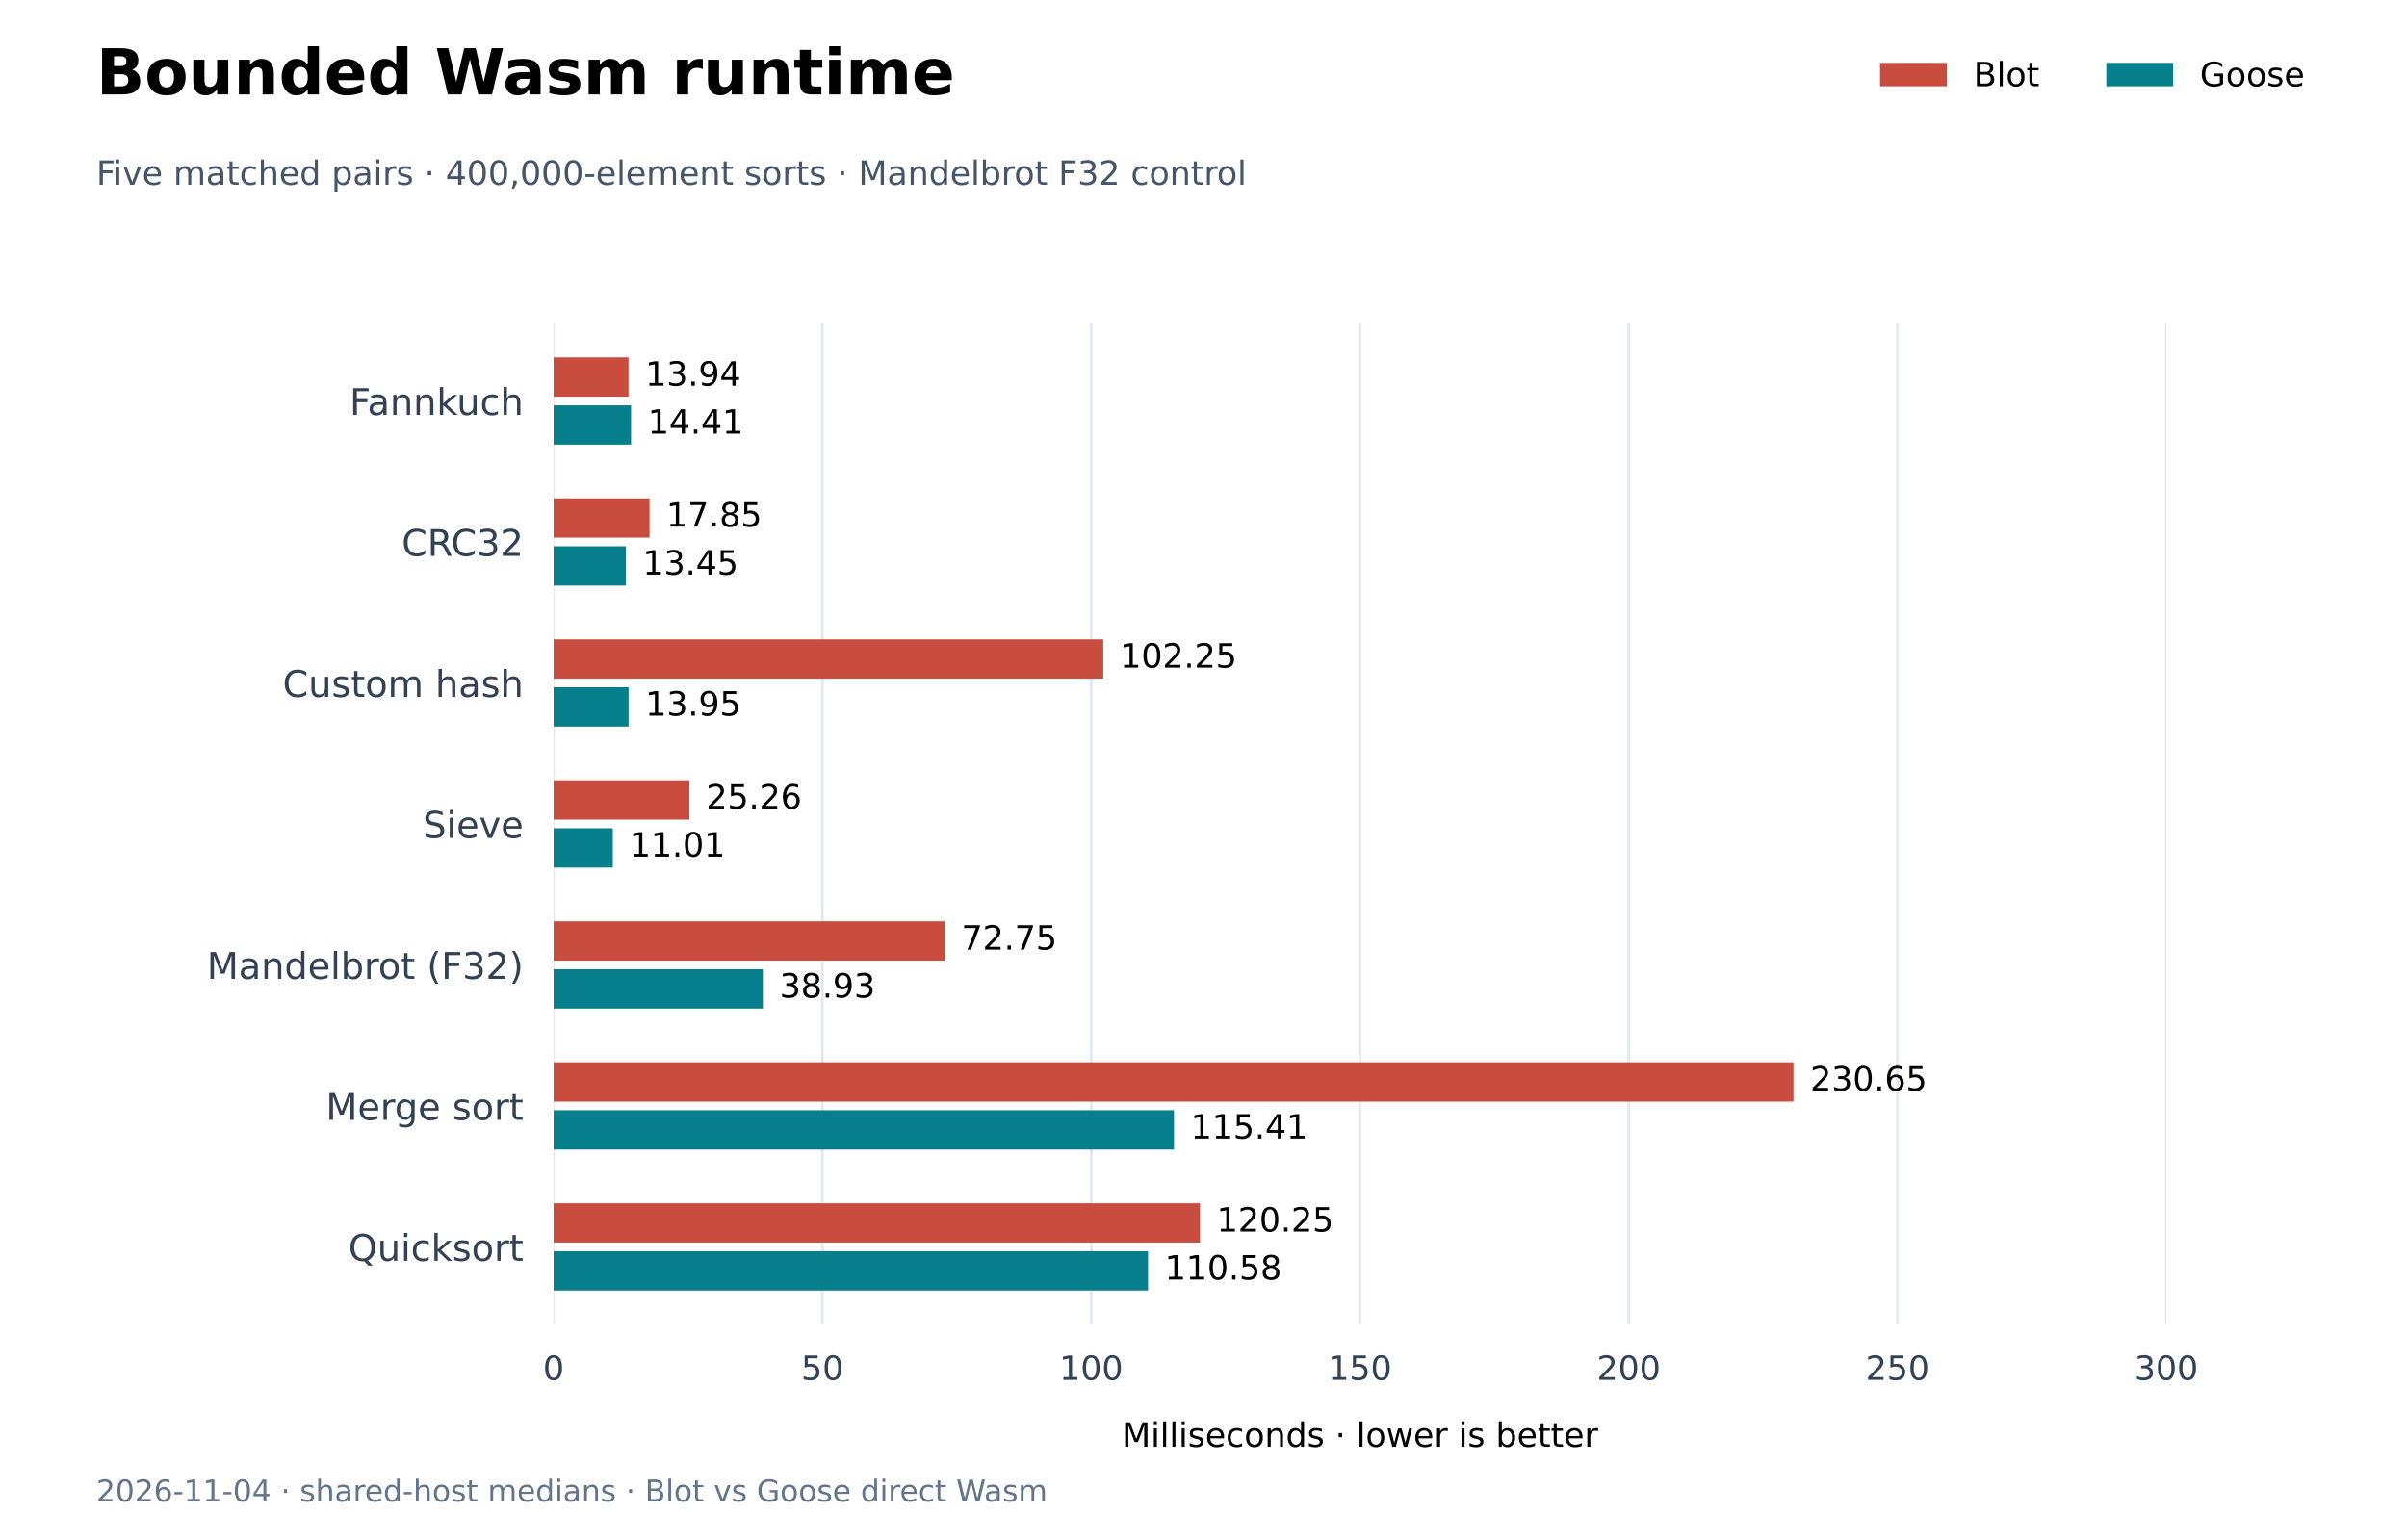
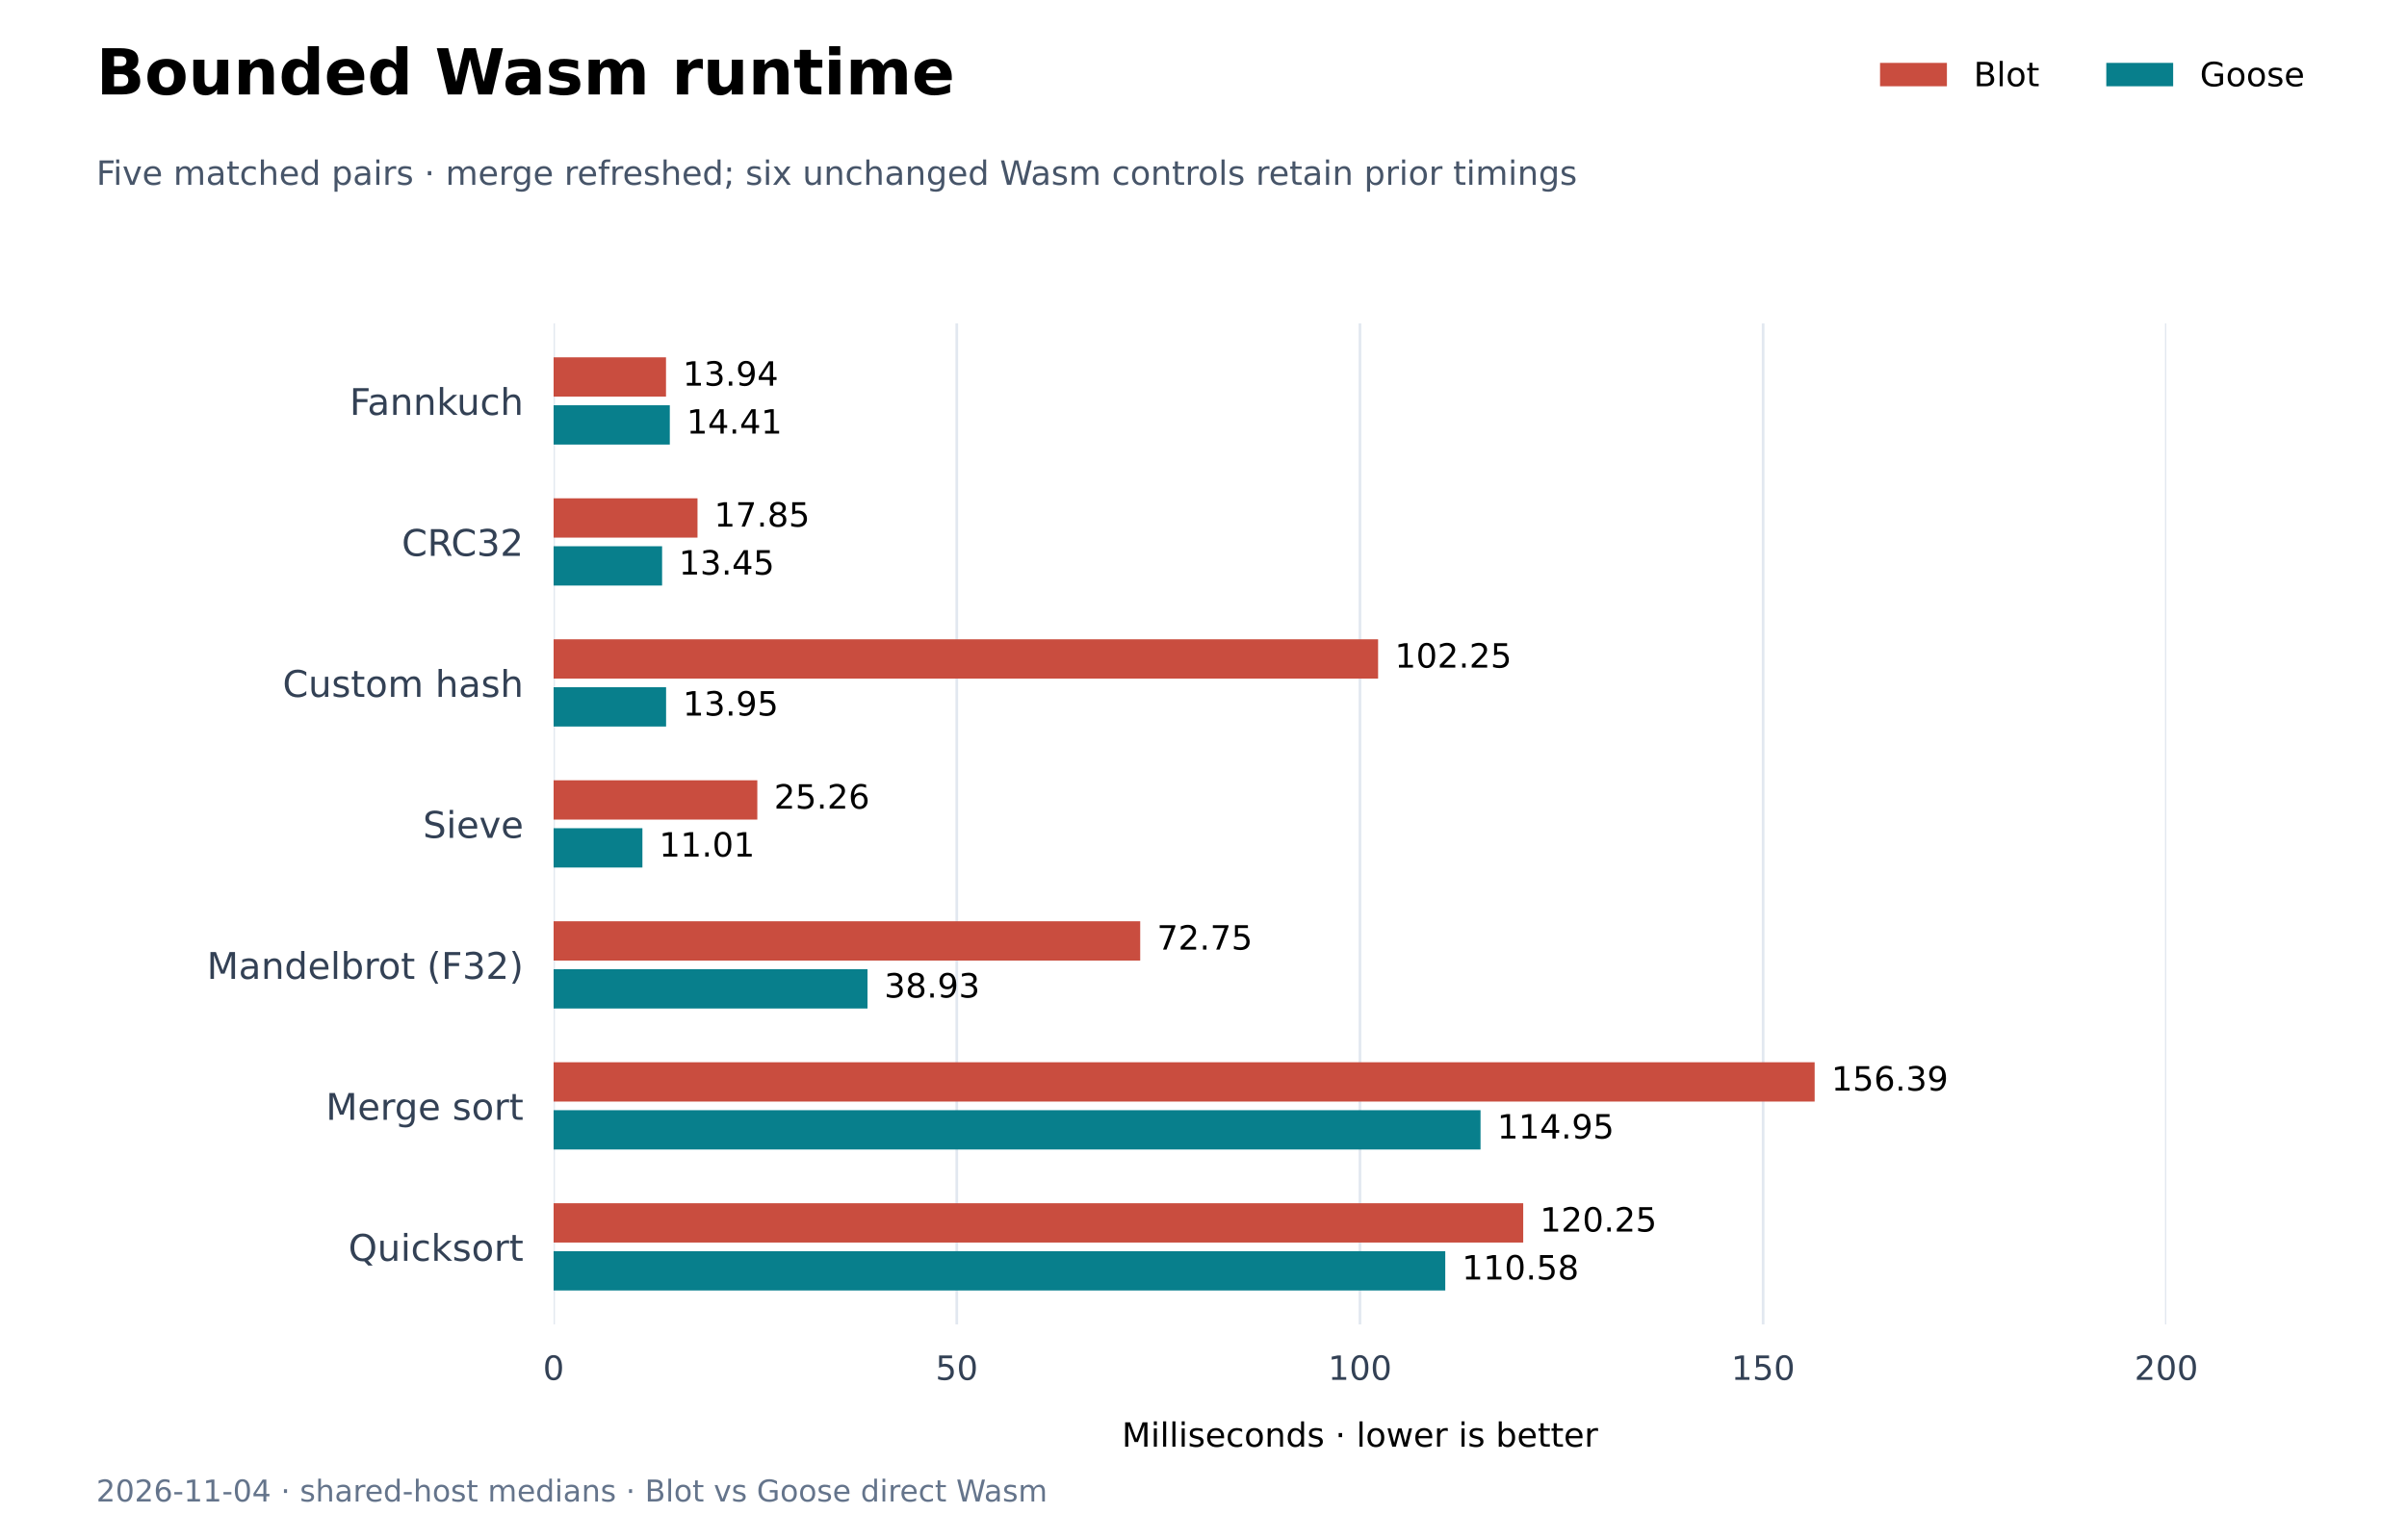
<svg xmlns="http://www.w3.org/2000/svg" width="720pt" height="460.8pt" viewBox="0 0 720 460.8" version="1.1">
  <defs>
    <style type="text/css">
    * {
      stroke-linejoin: round;
      stroke-linecap: butt;
    }
    </style>
  </defs>
  <g id="figure_1">
    <g id="patch_1">
      <path d="M 0 460.8 L 720 460.8 L 720 0 L 0 0 z " style="fill: #ffffff" />
    </g>
    <g id="axes_1">
      <g id="patch_2">
        <path d="M 165.6 396.288 L 648 396.288 L 648 96.768 L 165.6 96.768 z " style="fill: #ffffff" />
      </g>
      <g id="matplotlib.axis_1">
        <g id="xtick_1">
          <g id="line2d_1">
            <path d="M 165.6 396.288 L 165.6 96.768 " clip-path="url(#p71973d074f)" style="fill: none; stroke: #e2e8f0; stroke-width: 0.8; stroke-linecap: square" />
          </g>
          <g id="line2d_2" />
          <g id="text_1">
            <text style="font-size: 10px; font-family: 'DejaVu Sans', 'Bitstream Vera Sans', 'Computer Modern Sans Serif', 'Lucida Grande', 'Verdana', 'Geneva', 'Lucid', 'Arial', 'Helvetica', 'Avant Garde', sans-serif; text-anchor: middle; fill: #334155" x="165.6" y="412.886" transform="rotate(-0 165.6 412.8857)">0</text>
          </g>
        </g>
        <g id="xtick_2">
          <g id="line2d_3">
-             <path d="M 246 396.288 L 246 96.768 " clip-path="url(#p71973d074f)" style="fill: none; stroke: #e2e8f0; stroke-width: 0.8; stroke-linecap: square" />
+             <path d="M 286.2 396.288 L 286.2 96.768 " clip-path="url(#p71973d074f)" style="fill: none; stroke: #e2e8f0; stroke-width: 0.8; stroke-linecap: square" />
          </g>
          <g id="line2d_4" />
          <g id="text_2">
-             <text style="font-size: 10px; font-family: 'DejaVu Sans', 'Bitstream Vera Sans', 'Computer Modern Sans Serif', 'Lucida Grande', 'Verdana', 'Geneva', 'Lucid', 'Arial', 'Helvetica', 'Avant Garde', sans-serif; text-anchor: middle; fill: #334155" x="246" y="412.886" transform="rotate(-0 246 412.8857)">50</text>
+             <text style="font-size: 10px; font-family: 'DejaVu Sans', 'Bitstream Vera Sans', 'Computer Modern Sans Serif', 'Lucida Grande', 'Verdana', 'Geneva', 'Lucid', 'Arial', 'Helvetica', 'Avant Garde', sans-serif; text-anchor: middle; fill: #334155" x="286.2" y="412.886" transform="rotate(-0 286.2 412.8857)">50</text>
          </g>
        </g>
        <g id="xtick_3">
          <g id="line2d_5">
-             <path d="M 326.4 396.288 L 326.4 96.768 " clip-path="url(#p71973d074f)" style="fill: none; stroke: #e2e8f0; stroke-width: 0.8; stroke-linecap: square" />
+             <path d="M 406.8 396.288 L 406.8 96.768 " clip-path="url(#p71973d074f)" style="fill: none; stroke: #e2e8f0; stroke-width: 0.8; stroke-linecap: square" />
          </g>
          <g id="line2d_6" />
          <g id="text_3">
-             <text style="font-size: 10px; font-family: 'DejaVu Sans', 'Bitstream Vera Sans', 'Computer Modern Sans Serif', 'Lucida Grande', 'Verdana', 'Geneva', 'Lucid', 'Arial', 'Helvetica', 'Avant Garde', sans-serif; text-anchor: middle; fill: #334155" x="326.4" y="412.886" transform="rotate(-0 326.4 412.8857)">100</text>
+             <text style="font-size: 10px; font-family: 'DejaVu Sans', 'Bitstream Vera Sans', 'Computer Modern Sans Serif', 'Lucida Grande', 'Verdana', 'Geneva', 'Lucid', 'Arial', 'Helvetica', 'Avant Garde', sans-serif; text-anchor: middle; fill: #334155" x="406.8" y="412.886" transform="rotate(-0 406.8 412.8857)">100</text>
          </g>
        </g>
        <g id="xtick_4">
          <g id="line2d_7">
-             <path d="M 406.8 396.288 L 406.8 96.768 " clip-path="url(#p71973d074f)" style="fill: none; stroke: #e2e8f0; stroke-width: 0.8; stroke-linecap: square" />
+             <path d="M 527.4 396.288 L 527.4 96.768 " clip-path="url(#p71973d074f)" style="fill: none; stroke: #e2e8f0; stroke-width: 0.8; stroke-linecap: square" />
          </g>
          <g id="line2d_8" />
          <g id="text_4">
-             <text style="font-size: 10px; font-family: 'DejaVu Sans', 'Bitstream Vera Sans', 'Computer Modern Sans Serif', 'Lucida Grande', 'Verdana', 'Geneva', 'Lucid', 'Arial', 'Helvetica', 'Avant Garde', sans-serif; text-anchor: middle; fill: #334155" x="406.8" y="412.886" transform="rotate(-0 406.8 412.8857)">150</text>
+             <text style="font-size: 10px; font-family: 'DejaVu Sans', 'Bitstream Vera Sans', 'Computer Modern Sans Serif', 'Lucida Grande', 'Verdana', 'Geneva', 'Lucid', 'Arial', 'Helvetica', 'Avant Garde', sans-serif; text-anchor: middle; fill: #334155" x="527.4" y="412.886" transform="rotate(-0 527.4 412.8857)">150</text>
          </g>
        </g>
        <g id="xtick_5">
          <g id="line2d_9">
-             <path d="M 487.2 396.288 L 487.2 96.768 " clip-path="url(#p71973d074f)" style="fill: none; stroke: #e2e8f0; stroke-width: 0.8; stroke-linecap: square" />
+             <path d="M 648 396.288 L 648 96.768 " clip-path="url(#p71973d074f)" style="fill: none; stroke: #e2e8f0; stroke-width: 0.8; stroke-linecap: square" />
          </g>
          <g id="line2d_10" />
          <g id="text_5">
-             <text style="font-size: 10px; font-family: 'DejaVu Sans', 'Bitstream Vera Sans', 'Computer Modern Sans Serif', 'Lucida Grande', 'Verdana', 'Geneva', 'Lucid', 'Arial', 'Helvetica', 'Avant Garde', sans-serif; text-anchor: middle; fill: #334155" x="487.2" y="412.886" transform="rotate(-0 487.2 412.8857)">200</text>
-           </g>
-         </g>
-         <g id="xtick_6">
-           <g id="line2d_11">
-             <path d="M 567.6 396.288 L 567.6 96.768 " clip-path="url(#p71973d074f)" style="fill: none; stroke: #e2e8f0; stroke-width: 0.8; stroke-linecap: square" />
-           </g>
-           <g id="line2d_12" />
-           <g id="text_6">
-             <text style="font-size: 10px; font-family: 'DejaVu Sans', 'Bitstream Vera Sans', 'Computer Modern Sans Serif', 'Lucida Grande', 'Verdana', 'Geneva', 'Lucid', 'Arial', 'Helvetica', 'Avant Garde', sans-serif; text-anchor: middle; fill: #334155" x="567.6" y="412.886" transform="rotate(-0 567.6 412.8857)">250</text>
-           </g>
-         </g>
-         <g id="xtick_7">
-           <g id="line2d_13">
-             <path d="M 648 396.288 L 648 96.768 " clip-path="url(#p71973d074f)" style="fill: none; stroke: #e2e8f0; stroke-width: 0.8; stroke-linecap: square" />
-           </g>
-           <g id="line2d_14" />
-           <g id="text_7">
-             <text style="font-size: 10px; font-family: 'DejaVu Sans', 'Bitstream Vera Sans', 'Computer Modern Sans Serif', 'Lucida Grande', 'Verdana', 'Geneva', 'Lucid', 'Arial', 'Helvetica', 'Avant Garde', sans-serif; text-anchor: middle; fill: #334155" x="648" y="412.886" transform="rotate(-0 648 412.8857)">300</text>
-           </g>
-         </g>
-         <g id="text_8">
+             <text style="font-size: 10px; font-family: 'DejaVu Sans', 'Bitstream Vera Sans', 'Computer Modern Sans Serif', 'Lucida Grande', 'Verdana', 'Geneva', 'Lucid', 'Arial', 'Helvetica', 'Avant Garde', sans-serif; text-anchor: middle; fill: #334155" x="648" y="412.886" transform="rotate(-0 648 412.8857)">200</text>
+           </g>
+         </g>
+         <g id="text_6">
          <text style="font-size: 10px; font-family: 'DejaVu Sans', 'Bitstream Vera Sans', 'Computer Modern Sans Serif', 'Lucida Grande', 'Verdana', 'Geneva', 'Lucid', 'Arial', 'Helvetica', 'Avant Garde', sans-serif; text-anchor: middle" x="406.8" y="432.886" transform="rotate(-0 406.8 432.8864)">Milliseconds · lower is better</text>
        </g>
      </g>
      <g id="matplotlib.axis_2">
        <g id="ytick_1">
+           <g id="line2d_11" />
+           <g id="text_7">
+             <text style="font-size: 11px; font-family: 'DejaVu Sans', 'Bitstream Vera Sans', 'Computer Modern Sans Serif', 'Lucida Grande', 'Verdana', 'Geneva', 'Lucid', 'Arial', 'Helvetica', 'Avant Garde', sans-serif; text-anchor: end; fill: #334155" x="156.6" y="124.149" transform="rotate(-0 156.6 124.1494)">Fannkuch</text>
+           </g>
+         </g>
+         <g id="ytick_2">
+           <g id="line2d_12" />
+           <g id="text_8">
+             <text style="font-size: 11px; font-family: 'DejaVu Sans', 'Bitstream Vera Sans', 'Computer Modern Sans Serif', 'Lucida Grande', 'Verdana', 'Geneva', 'Lucid', 'Arial', 'Helvetica', 'Avant Garde', sans-serif; text-anchor: end; fill: #334155" x="156.6" y="166.335" transform="rotate(-0 156.6 166.3349)">CRC32</text>
+           </g>
+         </g>
+         <g id="ytick_3">
+           <g id="line2d_13" />
+           <g id="text_9">
+             <text style="font-size: 11px; font-family: 'DejaVu Sans', 'Bitstream Vera Sans', 'Computer Modern Sans Serif', 'Lucida Grande', 'Verdana', 'Geneva', 'Lucid', 'Arial', 'Helvetica', 'Avant Garde', sans-serif; text-anchor: end; fill: #334155" x="156.6" y="208.521" transform="rotate(-0 156.6 208.5212)">Custom hash</text>
+           </g>
+         </g>
+         <g id="ytick_4">
+           <g id="line2d_14" />
+           <g id="text_10">
+             <text style="font-size: 11px; font-family: 'DejaVu Sans', 'Bitstream Vera Sans', 'Computer Modern Sans Serif', 'Lucida Grande', 'Verdana', 'Geneva', 'Lucid', 'Arial', 'Helvetica', 'Avant Garde', sans-serif; text-anchor: end; fill: #334155" x="156.6" y="250.707" transform="rotate(-0 156.6 250.7071)">Sieve</text>
+           </g>
+         </g>
+         <g id="ytick_5">
          <g id="line2d_15" />
-           <g id="text_9">
-             <text style="font-size: 11px; font-family: 'DejaVu Sans', 'Bitstream Vera Sans', 'Computer Modern Sans Serif', 'Lucida Grande', 'Verdana', 'Geneva', 'Lucid', 'Arial', 'Helvetica', 'Avant Garde', sans-serif; text-anchor: end; fill: #334155" x="156.6" y="124.149" transform="rotate(-0 156.6 124.1494)">Fannkuch</text>
-           </g>
-         </g>
-         <g id="ytick_2">
+           <g id="text_11">
+             <text style="font-size: 11px; font-family: 'DejaVu Sans', 'Bitstream Vera Sans', 'Computer Modern Sans Serif', 'Lucida Grande', 'Verdana', 'Geneva', 'Lucid', 'Arial', 'Helvetica', 'Avant Garde', sans-serif; text-anchor: end; fill: #334155" x="156.6" y="292.893" transform="rotate(-0 156.6 292.8931)">Mandelbrot (F32)</text>
+           </g>
+         </g>
+         <g id="ytick_6">
          <g id="line2d_16" />
-           <g id="text_10">
-             <text style="font-size: 11px; font-family: 'DejaVu Sans', 'Bitstream Vera Sans', 'Computer Modern Sans Serif', 'Lucida Grande', 'Verdana', 'Geneva', 'Lucid', 'Arial', 'Helvetica', 'Avant Garde', sans-serif; text-anchor: end; fill: #334155" x="156.6" y="166.335" transform="rotate(-0 156.6 166.3349)">CRC32</text>
-           </g>
-         </g>
-         <g id="ytick_3">
+           <g id="text_12">
+             <text style="font-size: 11px; font-family: 'DejaVu Sans', 'Bitstream Vera Sans', 'Computer Modern Sans Serif', 'Lucida Grande', 'Verdana', 'Geneva', 'Lucid', 'Arial', 'Helvetica', 'Avant Garde', sans-serif; text-anchor: end; fill: #334155" x="156.6" y="335.079" transform="rotate(-0 156.6 335.0785)">Merge sort</text>
+           </g>
+         </g>
+         <g id="ytick_7">
          <g id="line2d_17" />
-           <g id="text_11">
-             <text style="font-size: 11px; font-family: 'DejaVu Sans', 'Bitstream Vera Sans', 'Computer Modern Sans Serif', 'Lucida Grande', 'Verdana', 'Geneva', 'Lucid', 'Arial', 'Helvetica', 'Avant Garde', sans-serif; text-anchor: end; fill: #334155" x="156.6" y="208.521" transform="rotate(-0 156.6 208.5212)">Custom hash</text>
-           </g>
-         </g>
-         <g id="ytick_4">
-           <g id="line2d_18" />
-           <g id="text_12">
-             <text style="font-size: 11px; font-family: 'DejaVu Sans', 'Bitstream Vera Sans', 'Computer Modern Sans Serif', 'Lucida Grande', 'Verdana', 'Geneva', 'Lucid', 'Arial', 'Helvetica', 'Avant Garde', sans-serif; text-anchor: end; fill: #334155" x="156.6" y="250.707" transform="rotate(-0 156.6 250.7071)">Sieve</text>
-           </g>
-         </g>
-         <g id="ytick_5">
-           <g id="line2d_19" />
          <g id="text_13">
-             <text style="font-size: 11px; font-family: 'DejaVu Sans', 'Bitstream Vera Sans', 'Computer Modern Sans Serif', 'Lucida Grande', 'Verdana', 'Geneva', 'Lucid', 'Arial', 'Helvetica', 'Avant Garde', sans-serif; text-anchor: end; fill: #334155" x="156.6" y="292.893" transform="rotate(-0 156.6 292.8931)">Mandelbrot (F32)</text>
-           </g>
-         </g>
-         <g id="ytick_6">
-           <g id="line2d_20" />
-           <g id="text_14">
-             <text style="font-size: 11px; font-family: 'DejaVu Sans', 'Bitstream Vera Sans', 'Computer Modern Sans Serif', 'Lucida Grande', 'Verdana', 'Geneva', 'Lucid', 'Arial', 'Helvetica', 'Avant Garde', sans-serif; text-anchor: end; fill: #334155" x="156.6" y="335.079" transform="rotate(-0 156.6 335.0785)">Merge sort</text>
-           </g>
-         </g>
-         <g id="ytick_7">
-           <g id="line2d_21" />
-           <g id="text_15">
            <text style="font-size: 11px; font-family: 'DejaVu Sans', 'Bitstream Vera Sans', 'Computer Modern Sans Serif', 'Lucida Grande', 'Verdana', 'Geneva', 'Lucid', 'Arial', 'Helvetica', 'Avant Garde', sans-serif; text-anchor: end; fill: #334155" x="156.6" y="377.265" transform="rotate(-0 156.6 377.2649)">Quicksort</text>
          </g>
        </g>
      </g>
      <g id="patch_3">
-         <path d="M 165.6 106.918 L 188.015 106.918 L 188.015 118.679 L 165.6 118.679 z " clip-path="url(#p71973d074f)" style="fill: #c94d3f" />
+         <path d="M 165.6 106.918 L 199.222 106.918 L 199.222 118.679 L 165.6 118.679 z " clip-path="url(#p71973d074f)" style="fill: #c94d3f" />
      </g>
      <g id="patch_4">
-         <path d="M 165.6 149.104 L 194.295 149.104 L 194.295 160.865 L 165.6 160.865 z " clip-path="url(#p71973d074f)" style="fill: #c94d3f" />
+         <path d="M 165.6 149.104 L 208.642 149.104 L 208.642 160.865 L 165.6 160.865 z " clip-path="url(#p71973d074f)" style="fill: #c94d3f" />
      </g>
      <g id="patch_5">
-         <path d="M 165.6 191.29 L 330.018 191.29 L 330.018 203.051 L 165.6 203.051 z " clip-path="url(#p71973d074f)" style="fill: #c94d3f" />
+         <path d="M 165.6 191.29 L 412.226 191.29 L 412.226 203.051 L 165.6 203.051 z " clip-path="url(#p71973d074f)" style="fill: #c94d3f" />
      </g>
      <g id="patch_6">
-         <path d="M 165.6 233.476 L 206.222 233.476 L 206.222 245.237 L 165.6 245.237 z " clip-path="url(#p71973d074f)" style="fill: #c94d3f" />
+         <path d="M 165.6 233.476 L 226.534 233.476 L 226.534 245.237 L 165.6 245.237 z " clip-path="url(#p71973d074f)" style="fill: #c94d3f" />
      </g>
      <g id="patch_7">
-         <path d="M 165.6 275.662 L 282.579 275.662 L 282.579 287.423 L 165.6 287.423 z " clip-path="url(#p71973d074f)" style="fill: #c94d3f" />
+         <path d="M 165.6 275.662 L 341.068 275.662 L 341.068 287.423 L 165.6 287.423 z " clip-path="url(#p71973d074f)" style="fill: #c94d3f" />
      </g>
      <g id="patch_8">
-         <path d="M 165.6 317.848 L 536.479 317.848 L 536.479 329.609 L 165.6 329.609 z " clip-path="url(#p71973d074f)" style="fill: #c94d3f" />
+         <path d="M 165.6 317.848 L 542.812 317.848 L 542.812 329.609 L 165.6 329.609 z " clip-path="url(#p71973d074f)" style="fill: #c94d3f" />
      </g>
      <g id="patch_9">
-         <path d="M 165.6 360.033 L 358.957 360.033 L 358.957 371.795 L 165.6 371.795 z " clip-path="url(#p71973d074f)" style="fill: #c94d3f" />
+         <path d="M 165.6 360.033 L 455.635 360.033 L 455.635 371.795 L 165.6 371.795 z " clip-path="url(#p71973d074f)" style="fill: #c94d3f" />
      </g>
      <g id="patch_10">
-         <path d="M 165.6 121.261 L 188.771 121.261 L 188.771 133.023 L 165.6 133.023 z " clip-path="url(#p71973d074f)" style="fill: #087f8c" />
+         <path d="M 165.6 121.261 L 200.357 121.261 L 200.357 133.023 L 165.6 133.023 z " clip-path="url(#p71973d074f)" style="fill: #087f8c" />
      </g>
      <g id="patch_11">
-         <path d="M 165.6 163.447 L 187.235 163.447 L 187.235 175.208 L 165.6 175.208 z " clip-path="url(#p71973d074f)" style="fill: #087f8c" />
+         <path d="M 165.6 163.447 L 198.052 163.447 L 198.052 175.208 L 165.6 175.208 z " clip-path="url(#p71973d074f)" style="fill: #087f8c" />
      </g>
      <g id="patch_12">
-         <path d="M 165.6 205.633 L 188.031 205.633 L 188.031 217.394 L 165.6 217.394 z " clip-path="url(#p71973d074f)" style="fill: #087f8c" />
+         <path d="M 165.6 205.633 L 199.246 205.633 L 199.246 217.394 L 165.6 217.394 z " clip-path="url(#p71973d074f)" style="fill: #087f8c" />
      </g>
      <g id="patch_13">
-         <path d="M 165.6 247.819 L 183.309 247.819 L 183.309 259.58 L 165.6 259.58 z " clip-path="url(#p71973d074f)" style="fill: #087f8c" />
+         <path d="M 165.6 247.819 L 192.163 247.819 L 192.163 259.58 L 165.6 259.58 z " clip-path="url(#p71973d074f)" style="fill: #087f8c" />
      </g>
      <g id="patch_14">
-         <path d="M 165.6 290.005 L 228.197 290.005 L 228.197 301.766 L 165.6 301.766 z " clip-path="url(#p71973d074f)" style="fill: #087f8c" />
+         <path d="M 165.6 290.005 L 259.495 290.005 L 259.495 301.766 L 165.6 301.766 z " clip-path="url(#p71973d074f)" style="fill: #087f8c" />
      </g>
      <g id="patch_15">
-         <path d="M 165.6 332.191 L 351.172 332.191 L 351.172 343.952 L 165.6 343.952 z " clip-path="url(#p71973d074f)" style="fill: #087f8c" />
+         <path d="M 165.6 332.191 L 442.869 332.191 L 442.869 343.952 L 165.6 343.952 z " clip-path="url(#p71973d074f)" style="fill: #087f8c" />
      </g>
      <g id="patch_16">
-         <path d="M 165.6 374.377 L 343.412 374.377 L 343.412 386.138 L 165.6 386.138 z " clip-path="url(#p71973d074f)" style="fill: #087f8c" />
+         <path d="M 165.6 374.377 L 432.318 374.377 L 432.318 386.138 L 165.6 386.138 z " clip-path="url(#p71973d074f)" style="fill: #087f8c" />
+       </g>
+       <g id="text_14">
+         <text style="font-size: 10px; font-family: 'DejaVu Sans', 'Bitstream Vera Sans', 'Computer Modern Sans Serif', 'Lucida Grande', 'Verdana', 'Geneva', 'Lucid', 'Arial', 'Helvetica', 'Avant Garde', sans-serif; text-anchor: start" x="204.222" y="115.396" transform="rotate(-0 204.222 115.3963)">13.94</text>
+       </g>
+       <g id="text_15">
+         <text style="font-size: 10px; font-family: 'DejaVu Sans', 'Bitstream Vera Sans', 'Computer Modern Sans Serif', 'Lucida Grande', 'Verdana', 'Geneva', 'Lucid', 'Arial', 'Helvetica', 'Avant Garde', sans-serif; text-anchor: start" x="213.642" y="157.582" transform="rotate(-0 213.6423 157.5822)">17.85</text>
      </g>
      <g id="text_16">
-         <text style="font-size: 10px; font-family: 'DejaVu Sans', 'Bitstream Vera Sans', 'Computer Modern Sans Serif', 'Lucida Grande', 'Verdana', 'Geneva', 'Lucid', 'Arial', 'Helvetica', 'Avant Garde', sans-serif; text-anchor: start" x="193.015" y="115.396" transform="rotate(-0 193.0146 115.3963)">13.94</text>
+         <text style="font-size: 10px; font-family: 'DejaVu Sans', 'Bitstream Vera Sans', 'Computer Modern Sans Serif', 'Lucida Grande', 'Verdana', 'Geneva', 'Lucid', 'Arial', 'Helvetica', 'Avant Garde', sans-serif; text-anchor: start" x="417.226" y="199.768" transform="rotate(-0 417.2264 199.7681)">102.25</text>
      </g>
      <g id="text_17">
-         <text style="font-size: 10px; font-family: 'DejaVu Sans', 'Bitstream Vera Sans', 'Computer Modern Sans Serif', 'Lucida Grande', 'Verdana', 'Geneva', 'Lucid', 'Arial', 'Helvetica', 'Avant Garde', sans-serif; text-anchor: start" x="199.295" y="157.582" transform="rotate(-0 199.2949 157.5822)">17.85</text>
+         <text style="font-size: 10px; font-family: 'DejaVu Sans', 'Bitstream Vera Sans', 'Computer Modern Sans Serif', 'Lucida Grande', 'Verdana', 'Geneva', 'Lucid', 'Arial', 'Helvetica', 'Avant Garde', sans-serif; text-anchor: start" x="231.534" y="241.954" transform="rotate(-0 231.5335 241.9541)">25.26</text>
      </g>
      <g id="text_18">
-         <text style="font-size: 10px; font-family: 'DejaVu Sans', 'Bitstream Vera Sans', 'Computer Modern Sans Serif', 'Lucida Grande', 'Verdana', 'Geneva', 'Lucid', 'Arial', 'Helvetica', 'Avant Garde', sans-serif; text-anchor: start" x="335.018" y="199.768" transform="rotate(-0 335.0176 199.7681)">102.25</text>
+         <text style="font-size: 10px; font-family: 'DejaVu Sans', 'Bitstream Vera Sans', 'Computer Modern Sans Serif', 'Lucida Grande', 'Verdana', 'Geneva', 'Lucid', 'Arial', 'Helvetica', 'Avant Garde', sans-serif; text-anchor: start" x="346.068" y="284.14" transform="rotate(-0 346.0684 284.14)">72.75</text>
      </g>
      <g id="text_19">
-         <text style="font-size: 10px; font-family: 'DejaVu Sans', 'Bitstream Vera Sans', 'Computer Modern Sans Serif', 'Lucida Grande', 'Verdana', 'Geneva', 'Lucid', 'Arial', 'Helvetica', 'Avant Garde', sans-serif; text-anchor: start" x="211.222" y="241.954" transform="rotate(-0 211.2224 241.9541)">25.26</text>
+         <text style="font-size: 10px; font-family: 'DejaVu Sans', 'Bitstream Vera Sans', 'Computer Modern Sans Serif', 'Lucida Grande', 'Verdana', 'Geneva', 'Lucid', 'Arial', 'Helvetica', 'Avant Garde', sans-serif; text-anchor: start" x="547.812" y="326.326" transform="rotate(-0 547.8123 326.3259)">156.39</text>
      </g>
      <g id="text_20">
-         <text style="font-size: 10px; font-family: 'DejaVu Sans', 'Bitstream Vera Sans', 'Computer Modern Sans Serif', 'Lucida Grande', 'Verdana', 'Geneva', 'Lucid', 'Arial', 'Helvetica', 'Avant Garde', sans-serif; text-anchor: start" x="287.579" y="284.14" transform="rotate(-0 287.5789 284.14)">72.75</text>
+         <text style="font-size: 10px; font-family: 'DejaVu Sans', 'Bitstream Vera Sans', 'Computer Modern Sans Serif', 'Lucida Grande', 'Verdana', 'Geneva', 'Lucid', 'Arial', 'Helvetica', 'Avant Garde', sans-serif; text-anchor: start" x="460.635" y="368.512" transform="rotate(-0 460.6352 368.5118)">120.25</text>
      </g>
      <g id="text_21">
-         <text style="font-size: 10px; font-family: 'DejaVu Sans', 'Bitstream Vera Sans', 'Computer Modern Sans Serif', 'Lucida Grande', 'Verdana', 'Geneva', 'Lucid', 'Arial', 'Helvetica', 'Avant Garde', sans-serif; text-anchor: start" x="541.479" y="326.326" transform="rotate(-0 541.4795 326.3259)">230.65</text>
+         <text style="font-size: 10px; font-family: 'DejaVu Sans', 'Bitstream Vera Sans', 'Computer Modern Sans Serif', 'Lucida Grande', 'Verdana', 'Geneva', 'Lucid', 'Arial', 'Helvetica', 'Avant Garde', sans-serif; text-anchor: start" x="205.357" y="129.74" transform="rotate(-0 205.3568 129.7395)">14.41</text>
      </g>
      <g id="text_22">
-         <text style="font-size: 10px; font-family: 'DejaVu Sans', 'Bitstream Vera Sans', 'Computer Modern Sans Serif', 'Lucida Grande', 'Verdana', 'Geneva', 'Lucid', 'Arial', 'Helvetica', 'Avant Garde', sans-serif; text-anchor: start" x="363.957" y="368.512" transform="rotate(-0 363.9568 368.5118)">120.25</text>
+         <text style="font-size: 10px; font-family: 'DejaVu Sans', 'Bitstream Vera Sans', 'Computer Modern Sans Serif', 'Lucida Grande', 'Verdana', 'Geneva', 'Lucid', 'Arial', 'Helvetica', 'Avant Garde', sans-serif; text-anchor: start" x="203.052" y="171.925" transform="rotate(-0 203.0525 171.9254)">13.45</text>
      </g>
      <g id="text_23">
-         <text style="font-size: 10px; font-family: 'DejaVu Sans', 'Bitstream Vera Sans', 'Computer Modern Sans Serif', 'Lucida Grande', 'Verdana', 'Geneva', 'Lucid', 'Arial', 'Helvetica', 'Avant Garde', sans-serif; text-anchor: start" x="193.771" y="129.74" transform="rotate(-0 193.7712 129.7395)">14.41</text>
+         <text style="font-size: 10px; font-family: 'DejaVu Sans', 'Bitstream Vera Sans', 'Computer Modern Sans Serif', 'Lucida Grande', 'Verdana', 'Geneva', 'Lucid', 'Arial', 'Helvetica', 'Avant Garde', sans-serif; text-anchor: start" x="204.246" y="214.111" transform="rotate(-0 204.2462 214.1113)">13.95</text>
      </g>
      <g id="text_24">
-         <text style="font-size: 10px; font-family: 'DejaVu Sans', 'Bitstream Vera Sans', 'Computer Modern Sans Serif', 'Lucida Grande', 'Verdana', 'Geneva', 'Lucid', 'Arial', 'Helvetica', 'Avant Garde', sans-serif; text-anchor: start" x="192.235" y="171.925" transform="rotate(-0 192.235 171.9254)">13.45</text>
+         <text style="font-size: 10px; font-family: 'DejaVu Sans', 'Bitstream Vera Sans', 'Computer Modern Sans Serif', 'Lucida Grande', 'Verdana', 'Geneva', 'Lucid', 'Arial', 'Helvetica', 'Avant Garde', sans-serif; text-anchor: start" x="197.163" y="256.297" transform="rotate(-0 197.1633 256.2973)">11.01</text>
      </g>
      <g id="text_25">
-         <text style="font-size: 10px; font-family: 'DejaVu Sans', 'Bitstream Vera Sans', 'Computer Modern Sans Serif', 'Lucida Grande', 'Verdana', 'Geneva', 'Lucid', 'Arial', 'Helvetica', 'Avant Garde', sans-serif; text-anchor: start" x="193.031" y="214.111" transform="rotate(-0 193.0308 214.1113)">13.95</text>
+         <text style="font-size: 10px; font-family: 'DejaVu Sans', 'Bitstream Vera Sans', 'Computer Modern Sans Serif', 'Lucida Grande', 'Verdana', 'Geneva', 'Lucid', 'Arial', 'Helvetica', 'Avant Garde', sans-serif; text-anchor: start" x="264.495" y="298.483" transform="rotate(-0 264.4951 298.4832)">38.93</text>
      </g>
      <g id="text_26">
-         <text style="font-size: 10px; font-family: 'DejaVu Sans', 'Bitstream Vera Sans', 'Computer Modern Sans Serif', 'Lucida Grande', 'Verdana', 'Geneva', 'Lucid', 'Arial', 'Helvetica', 'Avant Garde', sans-serif; text-anchor: start" x="188.309" y="256.297" transform="rotate(-0 188.3089 256.2973)">11.01</text>
+         <text style="font-size: 10px; font-family: 'DejaVu Sans', 'Bitstream Vera Sans', 'Computer Modern Sans Serif', 'Lucida Grande', 'Verdana', 'Geneva', 'Lucid', 'Arial', 'Helvetica', 'Avant Garde', sans-serif; text-anchor: start" x="447.869" y="340.669" transform="rotate(-0 447.8694 340.6691)">114.95</text>
      </g>
      <g id="text_27">
-         <text style="font-size: 10px; font-family: 'DejaVu Sans', 'Bitstream Vera Sans', 'Computer Modern Sans Serif', 'Lucida Grande', 'Verdana', 'Geneva', 'Lucid', 'Arial', 'Helvetica', 'Avant Garde', sans-serif; text-anchor: start" x="233.197" y="298.483" transform="rotate(-0 233.1967 298.4832)">38.93</text>
-       </g>
-       <g id="text_28">
-         <text style="font-size: 10px; font-family: 'DejaVu Sans', 'Bitstream Vera Sans', 'Computer Modern Sans Serif', 'Lucida Grande', 'Verdana', 'Geneva', 'Lucid', 'Arial', 'Helvetica', 'Avant Garde', sans-serif; text-anchor: start" x="356.172" y="340.669" transform="rotate(-0 356.1724 340.6691)">115.41</text>
-       </g>
-       <g id="text_29">
-         <text style="font-size: 10px; font-family: 'DejaVu Sans', 'Bitstream Vera Sans', 'Computer Modern Sans Serif', 'Lucida Grande', 'Verdana', 'Geneva', 'Lucid', 'Arial', 'Helvetica', 'Avant Garde', sans-serif; text-anchor: start" x="348.412" y="382.855" transform="rotate(-0 348.4121 382.855)">110.58</text>
-       </g>
+         <text style="font-size: 10px; font-family: 'DejaVu Sans', 'Bitstream Vera Sans', 'Computer Modern Sans Serif', 'Lucida Grande', 'Verdana', 'Geneva', 'Lucid', 'Arial', 'Helvetica', 'Avant Garde', sans-serif; text-anchor: start" x="437.318" y="382.855" transform="rotate(-0 437.3181 382.855)">110.58</text>
+       </g>
+     </g>
+     <g id="text_28">
+       <text style="font-weight: 700; font-size: 19px; font-family: 'DejaVu Sans', 'Bitstream Vera Sans', 'Computer Modern Sans Serif', 'Lucida Grande', 'Verdana', 'Geneva', 'Lucid', 'Arial', 'Helvetica', 'Avant Garde', sans-serif; text-anchor: start" x="28.8" y="28.261" transform="rotate(-0 28.8 28.26103)">Bounded Wasm runtime</text>
+     </g>
+     <g id="text_29">
+       <text style="font-size: 10px; font-family: 'DejaVu Sans', 'Bitstream Vera Sans', 'Computer Modern Sans Serif', 'Lucida Grande', 'Verdana', 'Geneva', 'Lucid', 'Arial', 'Helvetica', 'Avant Garde', sans-serif; text-anchor: start; fill: #475569" x="28.8" y="55.296" transform="rotate(-0 28.8 55.296)">Five matched pairs · merge refreshed; six unchanged Wasm controls retain prior timings</text>
    </g>
    <g id="text_30">
-       <text style="font-weight: 700; font-size: 19px; font-family: 'DejaVu Sans', 'Bitstream Vera Sans', 'Computer Modern Sans Serif', 'Lucida Grande', 'Verdana', 'Geneva', 'Lucid', 'Arial', 'Helvetica', 'Avant Garde', sans-serif; text-anchor: start" x="28.8" y="28.261" transform="rotate(-0 28.8 28.26103)">Bounded Wasm runtime</text>
-     </g>
-     <g id="text_31">
-       <text style="font-size: 10px; font-family: 'DejaVu Sans', 'Bitstream Vera Sans', 'Computer Modern Sans Serif', 'Lucida Grande', 'Verdana', 'Geneva', 'Lucid', 'Arial', 'Helvetica', 'Avant Garde', sans-serif; text-anchor: start; fill: #475569" x="28.8" y="55.296" transform="rotate(-0 28.8 55.296)">Five matched pairs · 400,000-element sorts · Mandelbrot F32 control</text>
-     </g>
-     <g id="text_32">
      <text style="font-size: 9px; font-family: 'DejaVu Sans', 'Bitstream Vera Sans', 'Computer Modern Sans Serif', 'Lucida Grande', 'Verdana', 'Geneva', 'Lucid', 'Arial', 'Helvetica', 'Avant Garde', sans-serif; text-anchor: start; fill: #64748b" x="28.8" y="449.28" transform="rotate(-0 28.8 449.28)">2026-11-04 · shared-host medians · Blot vs Goose direct Wasm</text>
    </g>
    <g id="legend_1">
      <g id="patch_17">
        <path d="M 562.373 25.814 L 582.373 25.814 L 582.373 18.814 L 562.373 18.814 z " style="fill: #c94d3f" />
      </g>
-       <g id="text_33">
+       <g id="text_31">
        <text style="font-size: 10px; font-family: 'DejaVu Sans', 'Bitstream Vera Sans', 'Computer Modern Sans Serif', 'Lucida Grande', 'Verdana', 'Geneva', 'Lucid', 'Arial', 'Helvetica', 'Avant Garde', sans-serif; text-anchor: start" x="590.373" y="25.814" transform="rotate(-0 590.3734 25.81444)">Blot</text>
      </g>
      <g id="patch_18">
        <path d="M 630.052 25.814 L 650.052 25.814 L 650.052 18.814 L 630.052 18.814 z " style="fill: #087f8c" />
      </g>
-       <g id="text_34">
+       <g id="text_32">
        <text style="font-size: 10px; font-family: 'DejaVu Sans', 'Bitstream Vera Sans', 'Computer Modern Sans Serif', 'Lucida Grande', 'Verdana', 'Geneva', 'Lucid', 'Arial', 'Helvetica', 'Avant Garde', sans-serif; text-anchor: start" x="658.052" y="25.814" transform="rotate(-0 658.0516 25.81444)">Goose</text>
      </g>
    </g>
  </g>
  <defs>
    <clipPath id="p71973d074f">
      <rect x="165.6" y="96.768" width="482.4" height="299.52" />
    </clipPath>
  </defs>
</svg>
